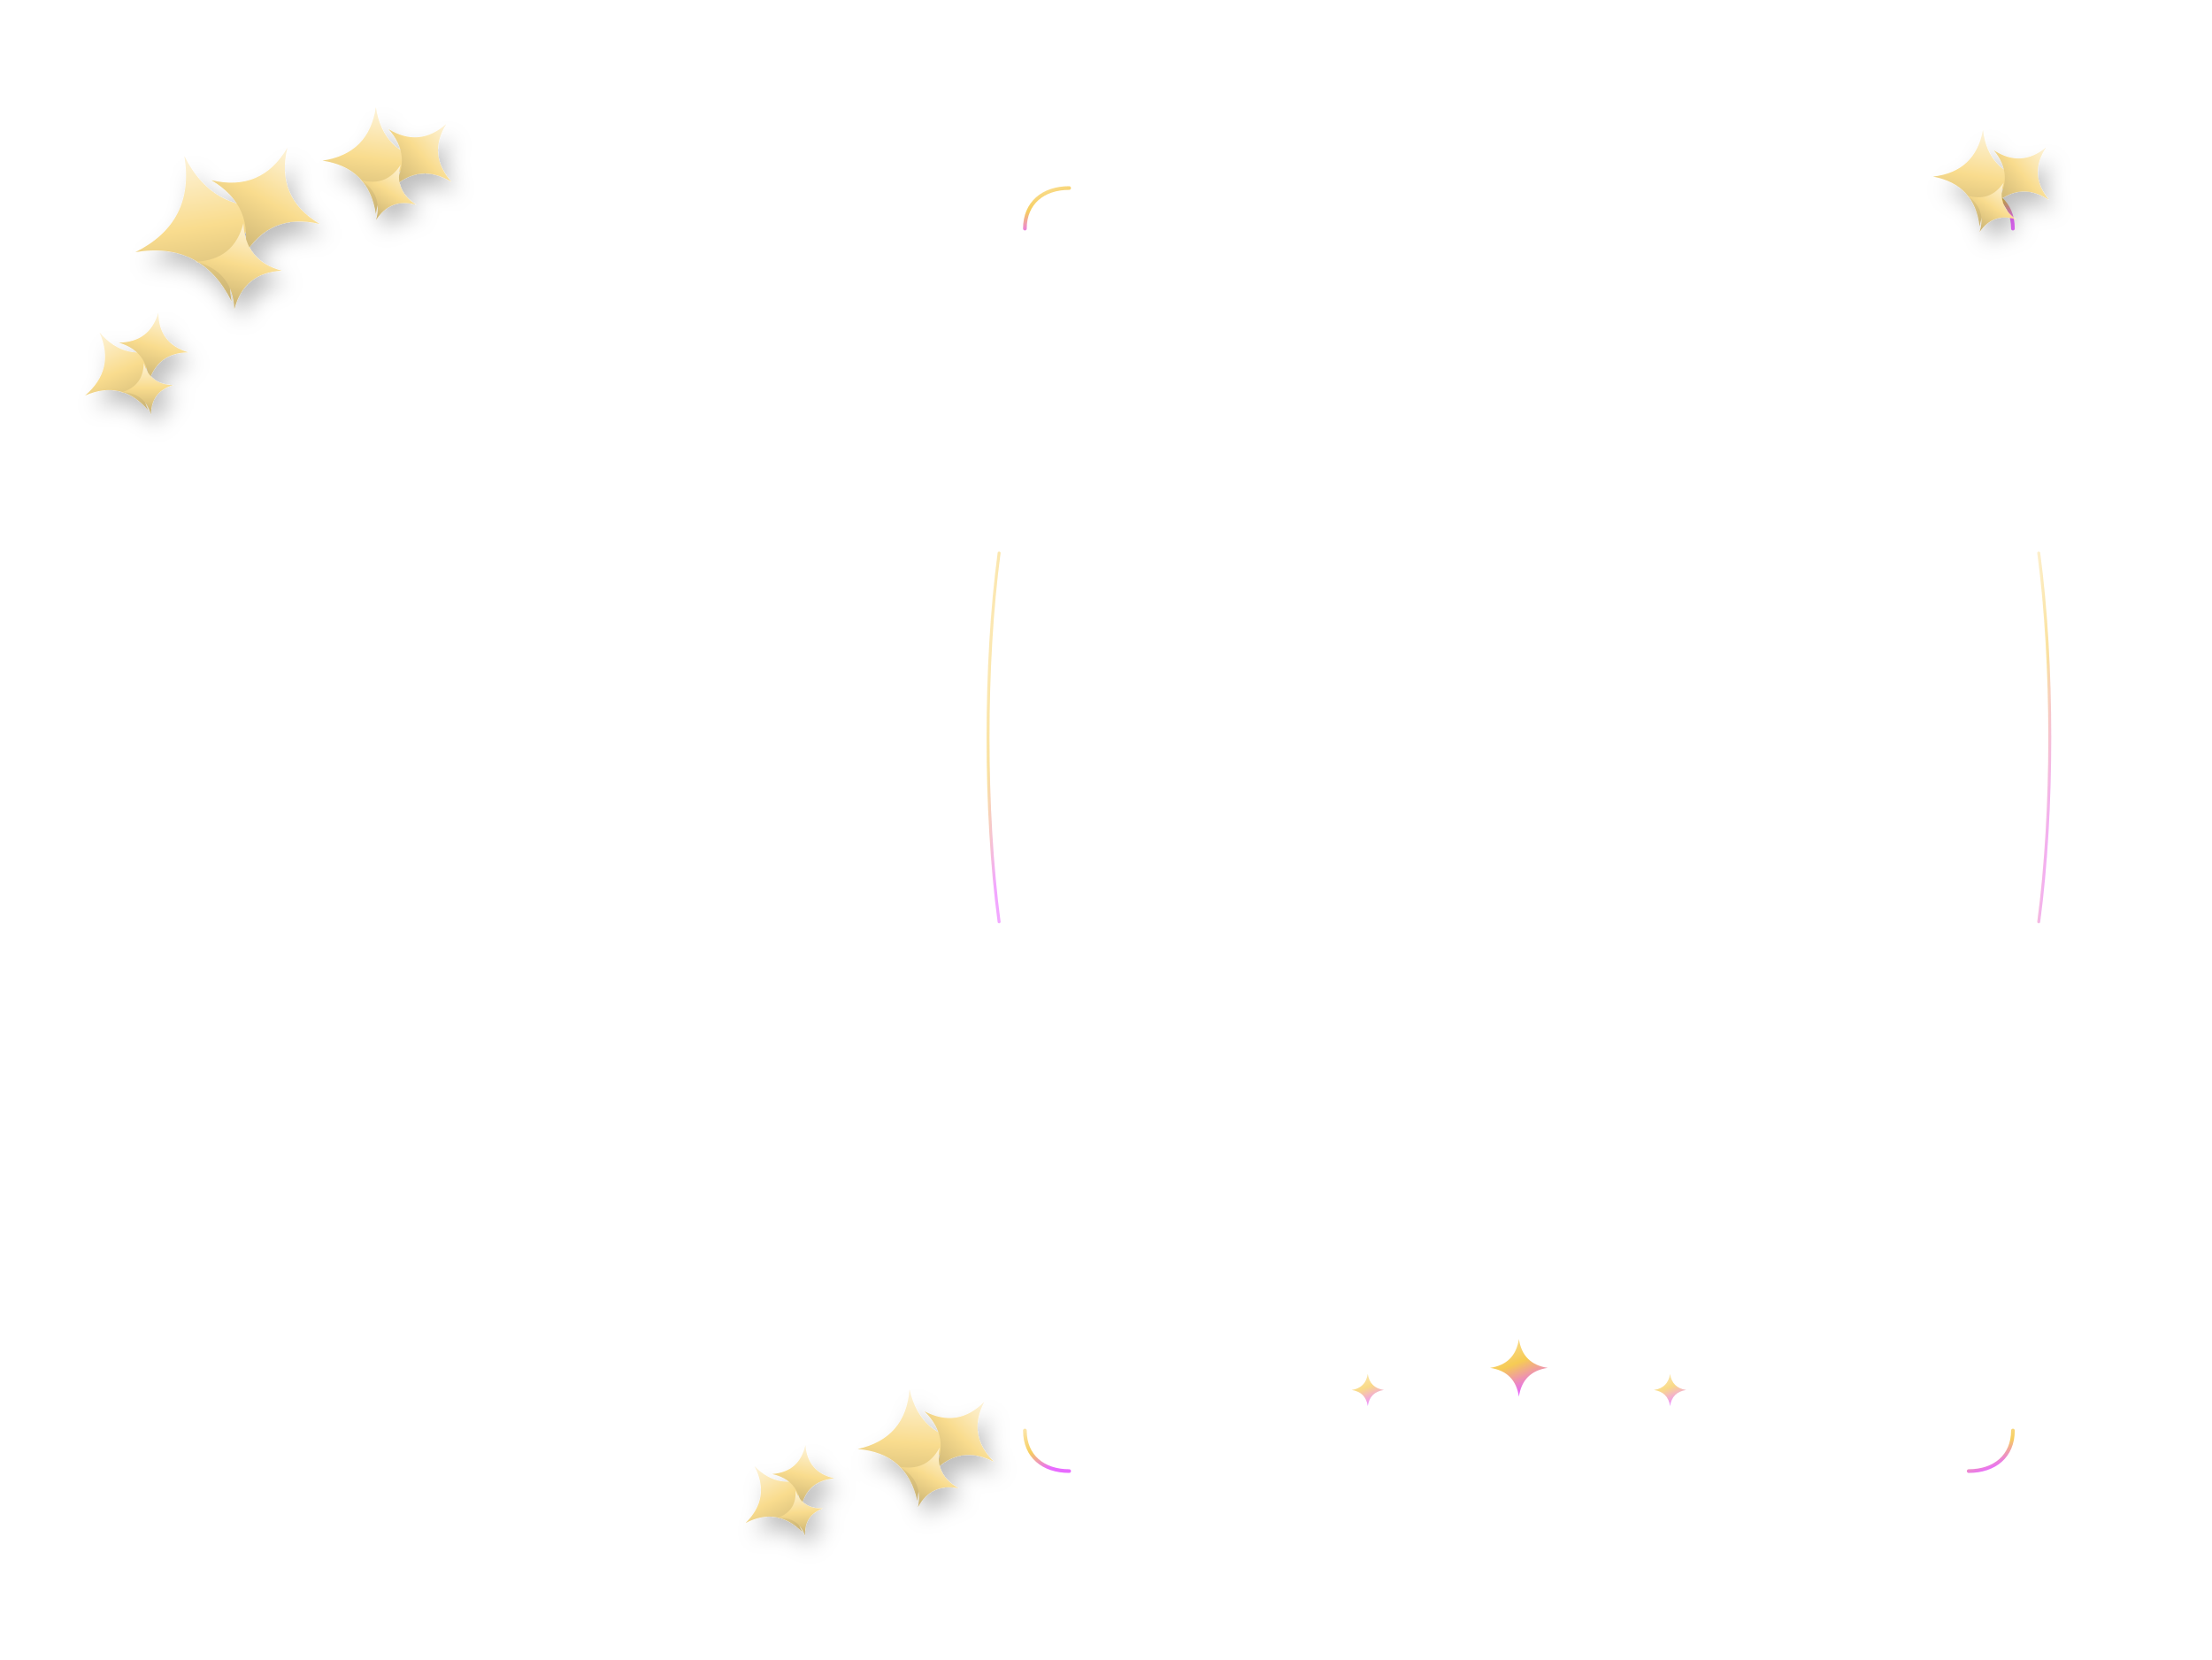
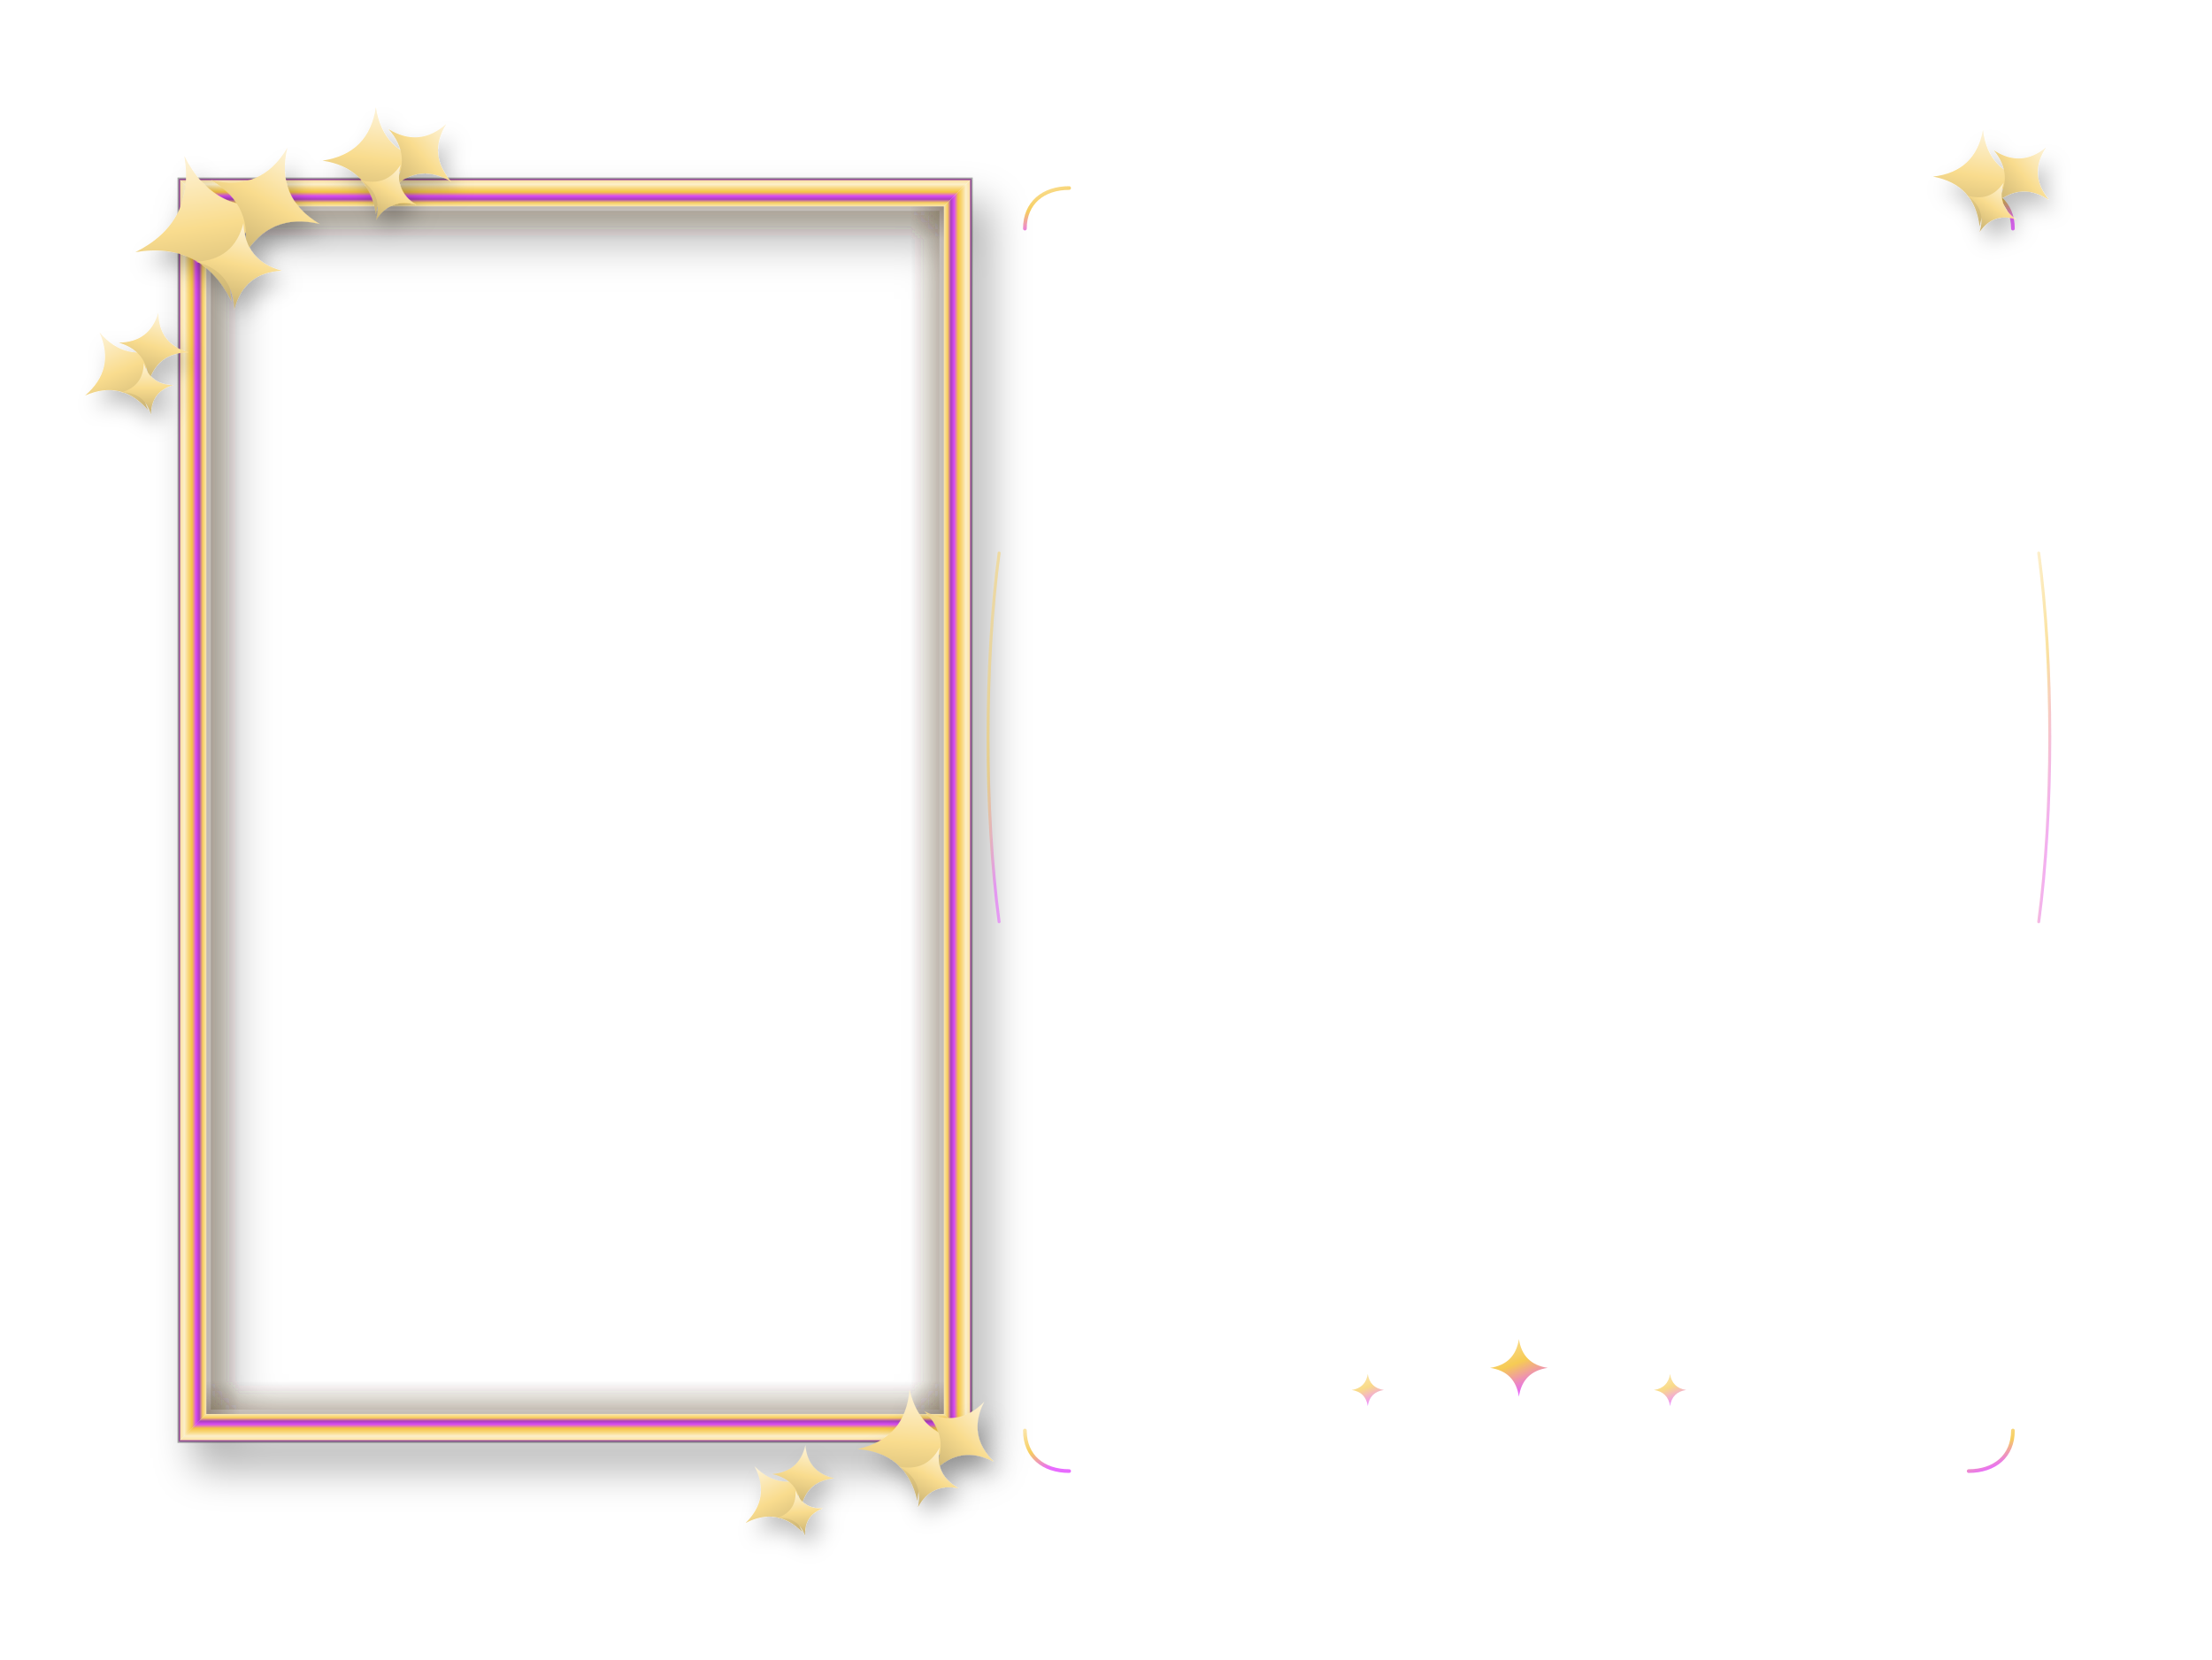
<svg xmlns="http://www.w3.org/2000/svg" viewBox="0 0 1200 900" width="1200" height="900">
  <defs>
+     <linearGradient id="bvT" x1="0" y1="0" x2="0" y2="1">
+       <stop offset="0%" stop-color="#cd49e6" />
+       <stop offset="8%" stop-color="#fbe5aa" />
+       <stop offset="20%" stop-color="#fcefca" />
+       <stop offset="33%" stop-color="#f9d984" />
+       <stop offset="48%" stop-color="#f5c542" />
+       <stop offset="62%" stop-color="#d94df2" />
+       <stop offset="74%" stop-color="#ab3dbf" />
+       <stop offset="86%" stop-color="#f7ce5e" />
+       <stop offset="100%" stop-color="#fbe8b3" />
+     </linearGradient>
+     <linearGradient id="bvL" x1="0" y1="0" x2="1" y2="0">
+       <stop offset="0%" stop-color="#cd49e6" />
+       <stop offset="8%" stop-color="#fbe5aa" />
+       <stop offset="20%" stop-color="#fcefca" />
+       <stop offset="33%" stop-color="#f9d984" />
+       <stop offset="48%" stop-color="#f5c542" />
+       <stop offset="62%" stop-color="#d94df2" />
+       <stop offset="74%" stop-color="#ab3dbf" />
+       <stop offset="86%" stop-color="#f7ce5e" />
+       <stop offset="100%" stop-color="#fbe8b3" />
+     </linearGradient>
+     <linearGradient id="bvB" x1="0" y1="1" x2="0" y2="0">
+       <stop offset="0%" stop-color="#cd49e6" />
+       <stop offset="8%" stop-color="#fbe5aa" />
+       <stop offset="20%" stop-color="#fcefca" />
+       <stop offset="33%" stop-color="#f9d984" />
+       <stop offset="48%" stop-color="#f5c542" />
+       <stop offset="62%" stop-color="#d94df2" />
+       <stop offset="74%" stop-color="#ab3dbf" />
+       <stop offset="86%" stop-color="#f7ce5e" />
+       <stop offset="100%" stop-color="#fbe8b3" />
+     </linearGradient>
+     <linearGradient id="bvR" x1="1" y1="0" x2="0" y2="0">
+       <stop offset="0%" stop-color="#cd49e6" />
+       <stop offset="8%" stop-color="#fbe5aa" />
+       <stop offset="20%" stop-color="#fcefca" />
+       <stop offset="33%" stop-color="#f9d984" />
+       <stop offset="48%" stop-color="#f5c542" />
+       <stop offset="62%" stop-color="#d94df2" />
+       <stop offset="74%" stop-color="#ab3dbf" />
+       <stop offset="86%" stop-color="#f7ce5e" />
+       <stop offset="100%" stop-color="#fbe8b3" />
+     </linearGradient>
+     <linearGradient id="isT" x1="0" y1="0" x2="0" y2="1">
+       <stop offset="0%" stop-color="#3d2610" stop-opacity="0.3" />
+       <stop offset="100%" stop-color="#3d2610" stop-opacity="0" />
+     </linearGradient>
+     <linearGradient id="isB" x1="0" y1="1" x2="0" y2="0">
+       <stop offset="0%" stop-color="#3d2610" stop-opacity="0.3" />
+       <stop offset="100%" stop-color="#3d2610" stop-opacity="0" />
+     </linearGradient>
+     <linearGradient id="isL" x1="0" y1="0" x2="1" y2="0">
+       <stop offset="0%" stop-color="#3d2610" stop-opacity="0.3" />
+       <stop offset="100%" stop-color="#3d2610" stop-opacity="0" />
+     </linearGradient>
+     <linearGradient id="isR" x1="1" y1="0" x2="0" y2="0">
+       <stop offset="0%" stop-color="#3d2610" stop-opacity="0.3" />
+       <stop offset="100%" stop-color="#3d2610" stop-opacity="0" />
+     </linearGradient>
+     <filter id="castR" x="-16%" y="-12%" width="136%" height="128%">
+       <feDropShadow dx="9" dy="14" stdDeviation="11" flood-color="#000000" flood-opacity="0.34" />
+     </filter>
    <linearGradient id="pt" x1="0" y1="1" x2="0.15" y2="0">
      <stop offset="0%" stop-color="#c2ac6f" />
      <stop offset="58%" stop-color="#f9dc8e" />
      <stop offset="100%" stop-color="#fdf1d2" />
    </linearGradient>
    <symbol id="mot" viewBox="-50 -50 100 100">
      <path d="M0,-46 Q6,-6 46,0 Q6,6 0,46 Q-6,6 -46,0 Q-6,-6 0,-46 Z" />
    </symbol>
    <symbol id="dec" viewBox="-100 -100 200 200">
      <g fill="url(#pt)" color="#e451ff">
        <use href="#mot" x="-50" y="-50" width="100" height="100" transform="translate(-22,10) rotate(-18) scale(1.5)" />
        <use href="#mot" x="-50" y="-50" width="100" height="100" transform="translate(30,-14) rotate(22) scale(1.15)" />
        <use href="#mot" x="-50" y="-50" width="100" height="100" transform="translate(6,44) rotate(6) scale(0.85)" />
      </g>
    </symbol>
    <linearGradient id="pnl" x1="0" y1="0" x2="0.4" y2="1">
      <stop offset="0%" stop-color="#fadf97" />
      <stop offset="52%" stop-color="#f5c542" />
      <stop offset="100%" stop-color="#e451ff" />
    </linearGradient>
    <symbol id="pmo" viewBox="-50 -50 100 100">
      <path d="M0,-46 Q6,-6 46,0 Q6,6 0,46 Q-6,6 -46,0 Q-6,-6 0,-46 Z" />
    </symbol>
    <filter id="dr" x="-26%" y="-26%" width="154%" height="154%">
      <feDropShadow dx="4" dy="7" stdDeviation="6" flood-color="#000000" flood-opacity="0.26" />
    </filter>
  </defs>
+   <g transform="translate(112,112)" filter="url(#castR)">
+     <path d="M-15,-15 L415,-15 L400,0 L0,0 Z" fill="url(#bvT)" />
+     <path d="M-15,-15 L0,0 L0,655 L-15,670 Z" fill="url(#bvL)" />
+     <path d="M415,-15 L415,670 L400,655 L400,0 Z" fill="url(#bvR)" />
+     <path d="M415,670 L-15,670 L0,655 L400,655 Z" fill="url(#bvB)" />
+     <rect x="-15" y="-15" width="430" height="685" fill="none" stroke="#00000055" stroke-width="1.4" />
+     <rect x="1.2" y="1.2" width="397.6" height="652.6" fill="none" stroke="#ffffffaa" stroke-width="2.2" />
+     <rect x="0" y="0" width="400" height="18" fill="url(#isT)" />
+     <rect x="0" y="637" width="400" height="18" fill="url(#isB)" />
+     <rect x="0" y="0" width="18" height="655" fill="url(#isL)" />
+     <rect x="382" y="0" width="18" height="655" fill="url(#isR)" />
+   </g>
  <g fill="none" stroke="url(#pnl)" stroke-linecap="round" opacity="0.85">
    <path d="M556,124 C556,110 566,102 580,102" stroke-width="2" />
    <path d="M1092,124 C1092,110 1082,102 1068,102" stroke-width="2" />
    <path d="M556,776 C556,790 566,798 580,798" stroke-width="2" />
    <path d="M1092,776 C1092,790 1082,798 1068,798" stroke-width="2" />
    <path d="M542,300 C534,360 534,440 542,500" stroke-width="1.6" opacity="0.6" />
    <path d="M1106,300 C1114,360 1114,440 1106,500" stroke-width="1.6" opacity="0.6" />
  </g>
  <g fill="url(#pnl)" opacity="0.9">
    <use href="#pmo" x="-50" y="-50" width="100" height="100" transform="translate(824,742) scale(0.34)" />
    <use href="#pmo" x="-50" y="-50" width="100" height="100" transform="translate(742,754) scale(0.19)" opacity="0.7" />
    <use href="#pmo" x="-50" y="-50" width="100" height="100" transform="translate(906,754) scale(0.19)" opacity="0.7" />
  </g>
  <g filter="url(#dr)">
    <use href="#dec" x="-100" y="-100" width="200" height="200" transform="translate(126,118) scale(0.6)" />
    <use href="#dec" x="-100" y="-100" width="200" height="200" transform="translate(214,86) rotate(18) scale(0.42)" />
    <use href="#dec" x="-100" y="-100" width="200" height="200" transform="translate(74,196) rotate(-14) scale(0.36)" />
    <use href="#dec" x="-100" y="-100" width="200" height="200" transform="translate(506,782) rotate(14) scale(0.44)" />
    <use href="#dec" x="-100" y="-100" width="200" height="200" transform="translate(428,808) rotate(-18) scale(0.32)" />
    <use href="#dec" x="-100" y="-100" width="200" height="200" transform="translate(1084,96) rotate(20) scale(0.38)" />
  </g>
</svg>
